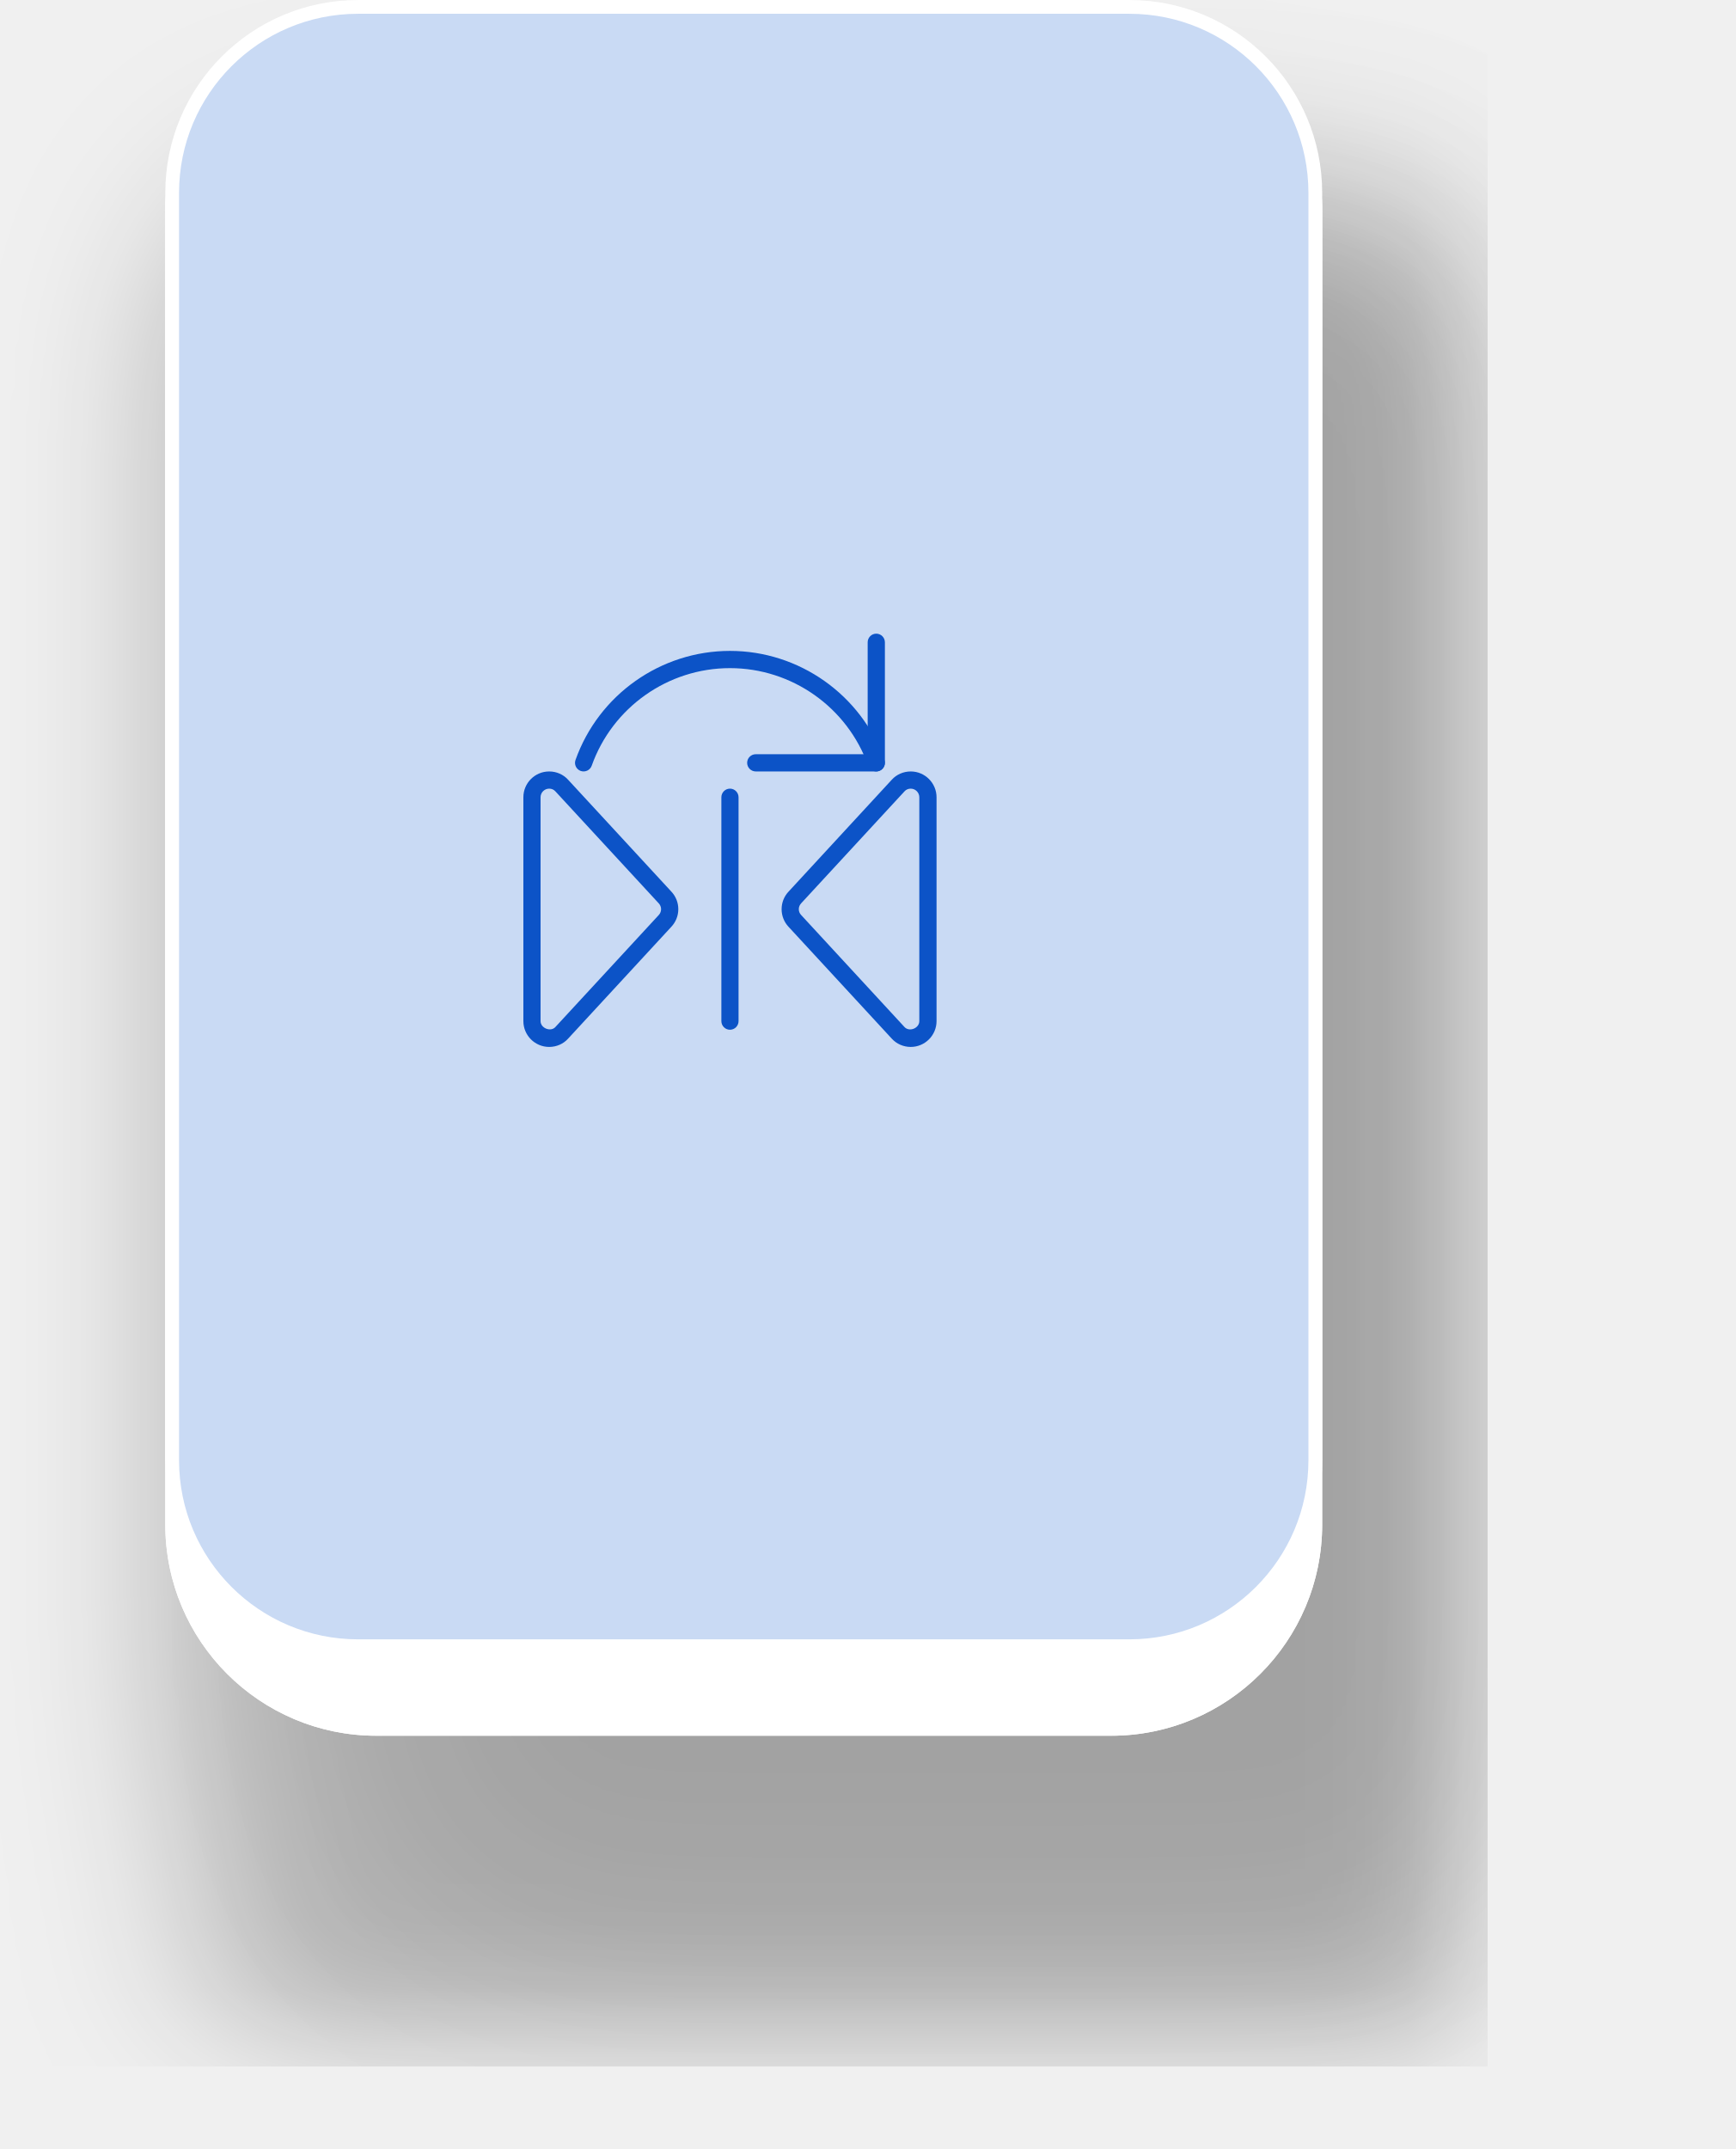
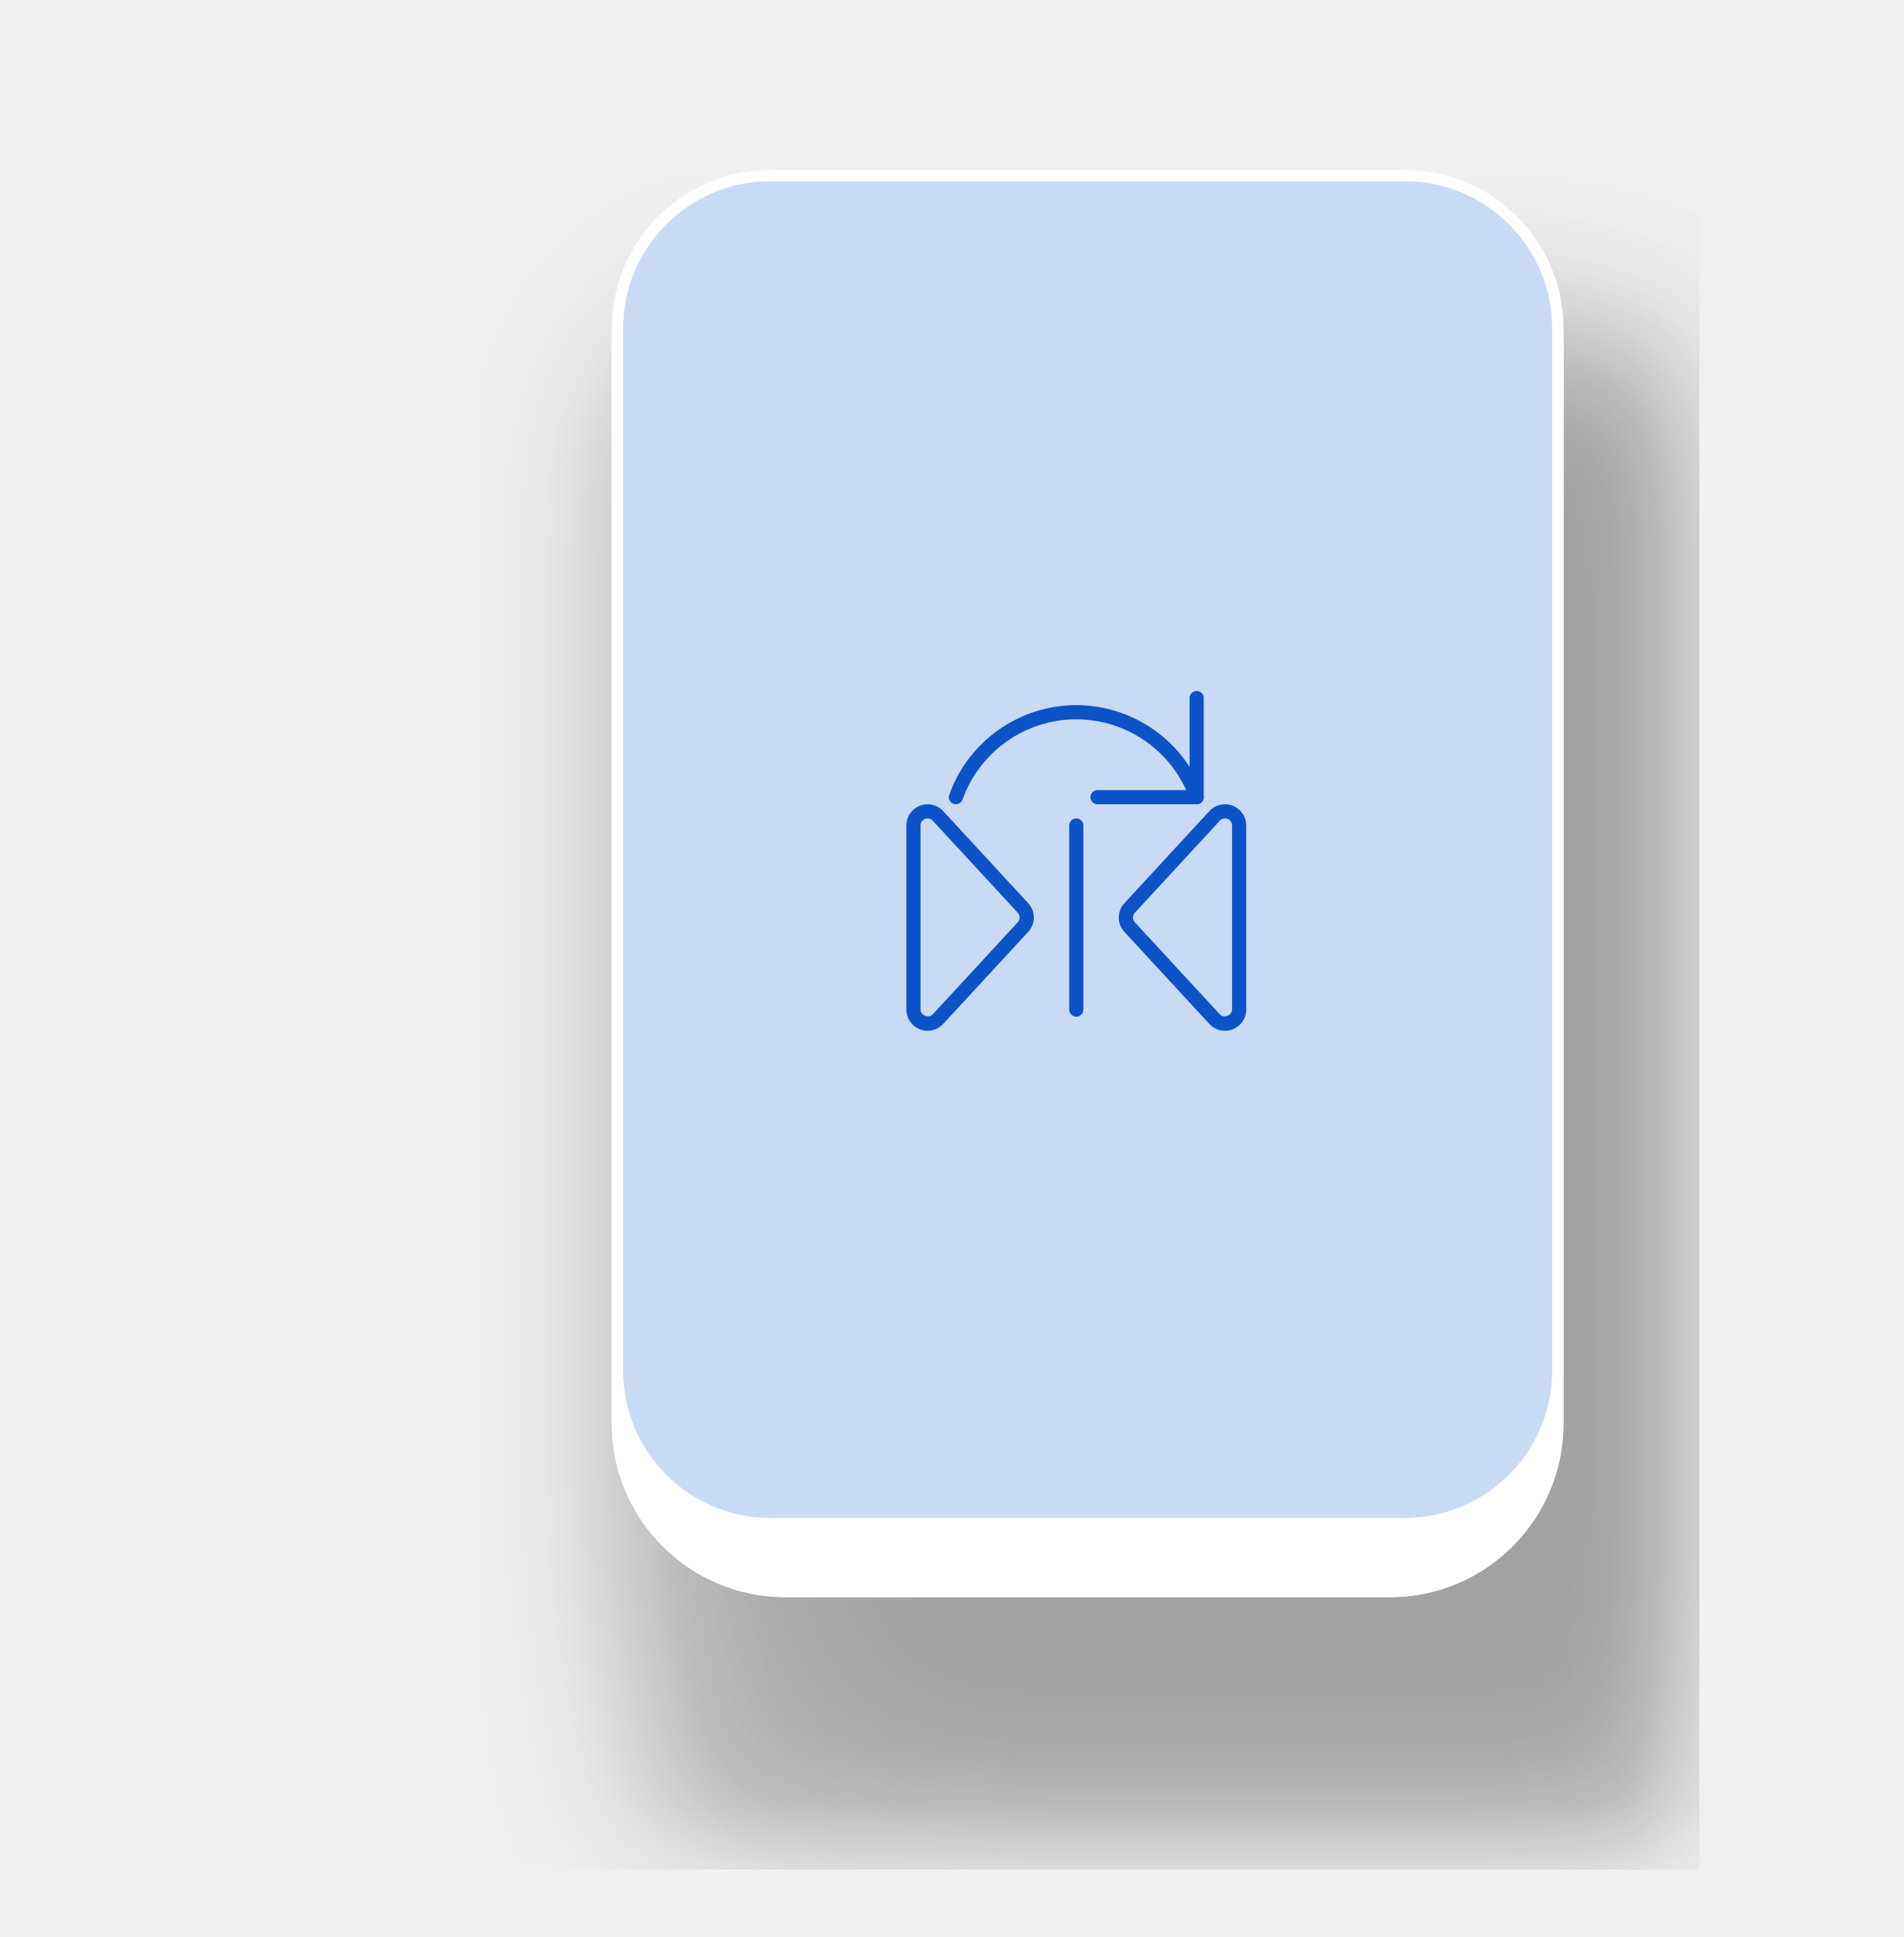
- <svg xmlns="http://www.w3.org/2000/svg" width="42" height="52" viewBox="0 0 42 52" fill="none">
+ <svg xmlns="http://www.w3.org/2000/svg" width="56" height="57" viewBox="0 0 56 57" fill="none">
  <g filter="url(#filter0_d)">
    <g filter="url(#filter1_d)">
-       <rect x="4" width="28" height="42" rx="5.111" fill="white" />
-       <rect x="4.167" y="0.167" width="27.667" height="41.667" rx="4.944" stroke="white" stroke-width="0.333" />
+       <rect x="18" y="5" width="28" height="42" rx="5.111" fill="white" />
+       <rect x="18.167" y="5.167" width="27.667" height="41.667" rx="4.944" stroke="white" stroke-width="0.333" />
    </g>
-     <rect x="4.167" y="0.167" width="27.667" height="39.667" rx="4.5" fill="#C9DAF4" stroke="white" stroke-width="0.333" />
+     <rect x="18.167" y="5.167" width="27.667" height="39.667" rx="4.5" fill="#C9DAF4" stroke="white" stroke-width="0.333" />
    <g clip-path="url(#clip0)">
-       <path d="M22.042 25.333C21.866 25.333 21.699 25.26 21.583 25.132L19.084 22.425C18.977 22.311 18.917 22.159 18.917 22C18.917 21.841 18.977 21.689 19.086 21.574L21.584 18.867C21.699 18.74 21.866 18.667 22.042 18.667C22.386 18.667 22.667 18.947 22.667 19.292V24.708C22.667 25.053 22.386 25.333 22.042 25.333ZM22.042 19.083C21.983 19.083 21.929 19.106 21.892 19.148L19.39 21.858C19.353 21.898 19.333 21.948 19.333 22C19.333 22.052 19.353 22.102 19.389 22.14L21.89 24.85C22.006 24.978 22.25 24.882 22.25 24.708V19.292C22.25 19.177 22.156 19.083 22.042 19.083Z" fill="#0C53C7" />
-       <path d="M13.292 25.333C12.947 25.333 12.667 25.053 12.667 24.708V19.292C12.667 18.947 12.947 18.667 13.292 18.667C13.468 18.667 13.635 18.74 13.751 18.869L16.249 21.575C16.356 21.689 16.417 21.84 16.417 22C16.417 22.16 16.356 22.311 16.247 22.427L13.749 25.133C13.635 25.26 13.468 25.333 13.292 25.333ZM13.292 19.083C13.177 19.083 13.083 19.177 13.083 19.292V24.708C13.083 24.882 13.331 24.975 13.441 24.852L15.943 22.142C15.98 22.102 16 22.052 16 22C16 21.948 15.98 21.898 15.945 21.86L13.443 19.15C13.404 19.106 13.351 19.083 13.292 19.083Z" fill="#0C53C7" />
-       <path d="M17.667 24.917C17.552 24.917 17.459 24.823 17.459 24.708V19.292C17.459 19.177 17.552 19.083 17.667 19.083C17.782 19.083 17.875 19.177 17.875 19.292V24.708C17.875 24.823 17.782 24.917 17.667 24.917Z" fill="#0C53C7" />
-       <path d="M21.208 18.667H18.292C18.177 18.667 18.083 18.573 18.083 18.458C18.083 18.343 18.177 18.25 18.292 18.25H21V15.542C21 15.427 21.093 15.333 21.208 15.333C21.323 15.333 21.417 15.427 21.417 15.542V18.458C21.417 18.573 21.323 18.667 21.208 18.667Z" fill="#0C53C7" />
-       <path d="M21.208 18.667C21.122 18.667 21.043 18.613 21.012 18.528C20.51 17.115 19.166 16.167 17.667 16.167C16.168 16.167 14.823 17.115 14.321 18.528C14.283 18.636 14.163 18.693 14.055 18.655C13.947 18.616 13.89 18.497 13.929 18.389C14.49 16.81 15.992 15.75 17.667 15.75C19.342 15.75 20.844 16.81 21.405 18.389C21.443 18.497 21.387 18.616 21.278 18.655C21.255 18.663 21.232 18.667 21.208 18.667Z" fill="#0C53C7" />
+       <path d="M36.042 30.333C35.866 30.333 35.699 30.26 35.583 30.132L33.084 27.425C32.977 27.311 32.917 27.159 32.917 27C32.917 26.841 32.977 26.689 33.086 26.574L35.584 23.867C35.699 23.74 35.866 23.667 36.042 23.667C36.386 23.667 36.667 23.947 36.667 24.292V29.708C36.667 30.053 36.386 30.333 36.042 30.333ZM36.042 24.083C35.983 24.083 35.929 24.106 35.892 24.148L33.391 26.858C33.353 26.898 33.333 26.948 33.333 27C33.333 27.052 33.353 27.102 33.389 27.14L35.891 29.85C36.005 29.978 36.25 29.882 36.25 29.708V24.292C36.25 24.177 36.156 24.083 36.042 24.083Z" fill="#0C53C7" />
+       <path d="M27.292 30.333C26.947 30.333 26.667 30.053 26.667 29.708V24.292C26.667 23.947 26.947 23.667 27.292 23.667C27.468 23.667 27.635 23.74 27.751 23.869L30.249 26.575C30.356 26.689 30.417 26.84 30.417 27C30.417 27.16 30.356 27.311 30.247 27.427L27.749 30.133C27.635 30.26 27.468 30.333 27.292 30.333ZM27.292 24.083C27.177 24.083 27.083 24.177 27.083 24.292V29.708C27.083 29.882 27.331 29.975 27.441 29.852L29.943 27.142C29.98 27.102 30 27.052 30 27C30 26.948 29.98 26.898 29.945 26.86L27.443 24.15C27.404 24.106 27.351 24.083 27.292 24.083Z" fill="#0C53C7" />
+       <path d="M31.667 29.917C31.552 29.917 31.459 29.823 31.459 29.708V24.292C31.459 24.177 31.552 24.083 31.667 24.083C31.782 24.083 31.875 24.177 31.875 24.292V29.708C31.875 29.823 31.782 29.917 31.667 29.917Z" fill="#0C53C7" />
+       <path d="M35.208 23.667H32.292C32.177 23.667 32.083 23.573 32.083 23.458C32.083 23.343 32.177 23.25 32.292 23.25H35V20.542C35 20.427 35.093 20.333 35.208 20.333C35.323 20.333 35.417 20.427 35.417 20.542V23.458C35.417 23.573 35.323 23.667 35.208 23.667Z" fill="#0C53C7" />
+       <path d="M35.208 23.667C35.123 23.667 35.042 23.613 35.012 23.528C34.51 22.115 33.166 21.167 31.667 21.167C30.168 21.167 28.823 22.115 28.321 23.528C28.283 23.636 28.163 23.693 28.055 23.655C27.947 23.616 27.89 23.497 27.929 23.389C28.49 21.81 29.992 20.75 31.667 20.75C33.342 20.75 34.844 21.81 35.405 23.389C35.443 23.497 35.387 23.616 35.278 23.655C35.255 23.663 35.232 23.667 35.208 23.667Z" fill="#0C53C7" />
    </g>
  </g>
  <defs>
-     <filter id="filter0_d" x="0" y="0" width="36" height="50" filterUnits="userSpaceOnUse" color-interpolation-filters="sRGB">
+     <filter id="filter0_d" x="14" y="5" width="36" height="50" filterUnits="userSpaceOnUse" color-interpolation-filters="sRGB">
      <feFlood flood-opacity="0" result="BackgroundImageFix" />
      <feColorMatrix in="SourceAlpha" type="matrix" values="0 0 0 0 0 0 0 0 0 0 0 0 0 0 0 0 0 0 127 0" />
      <feOffset dy="4" />
      <feGaussianBlur stdDeviation="2" />
      <feColorMatrix type="matrix" values="0 0 0 0 0 0 0 0 0 0 0 0 0 0 0 0 0 0 0.25 0" />
      <feBlend mode="normal" in2="BackgroundImageFix" result="effect1_dropShadow" />
      <feBlend mode="normal" in="SourceGraphic" in2="effect1_dropShadow" result="shape" />
    </filter>
-     <filter id="filter1_d" x="4" y="0" width="38" height="52" filterUnits="userSpaceOnUse" color-interpolation-filters="sRGB">
+     <filter id="filter1_d" x="18" y="5" width="38" height="52" filterUnits="userSpaceOnUse" color-interpolation-filters="sRGB">
      <feFlood flood-opacity="0" result="BackgroundImageFix" />
      <feColorMatrix in="SourceAlpha" type="matrix" values="0 0 0 0 0 0 0 0 0 0 0 0 0 0 0 0 0 0 127 0" />
      <feOffset dx="5" dy="5" />
      <feGaussianBlur stdDeviation="2.5" />
      <feColorMatrix type="matrix" values="0 0 0 0 0 0 0 0 0 0 0 0 0 0 0 0 0 0 0.1 0" />
      <feBlend mode="normal" in2="BackgroundImageFix" result="effect1_dropShadow" />
      <feBlend mode="normal" in="SourceGraphic" in2="effect1_dropShadow" result="shape" />
    </filter>
    <clipPath id="clip0">
-       <rect width="10" height="10" fill="white" transform="translate(12.6667 15.3333)" />
+       <rect width="10" height="10" fill="white" transform="translate(26.6667 20.3333)" />
    </clipPath>
  </defs>
</svg>
